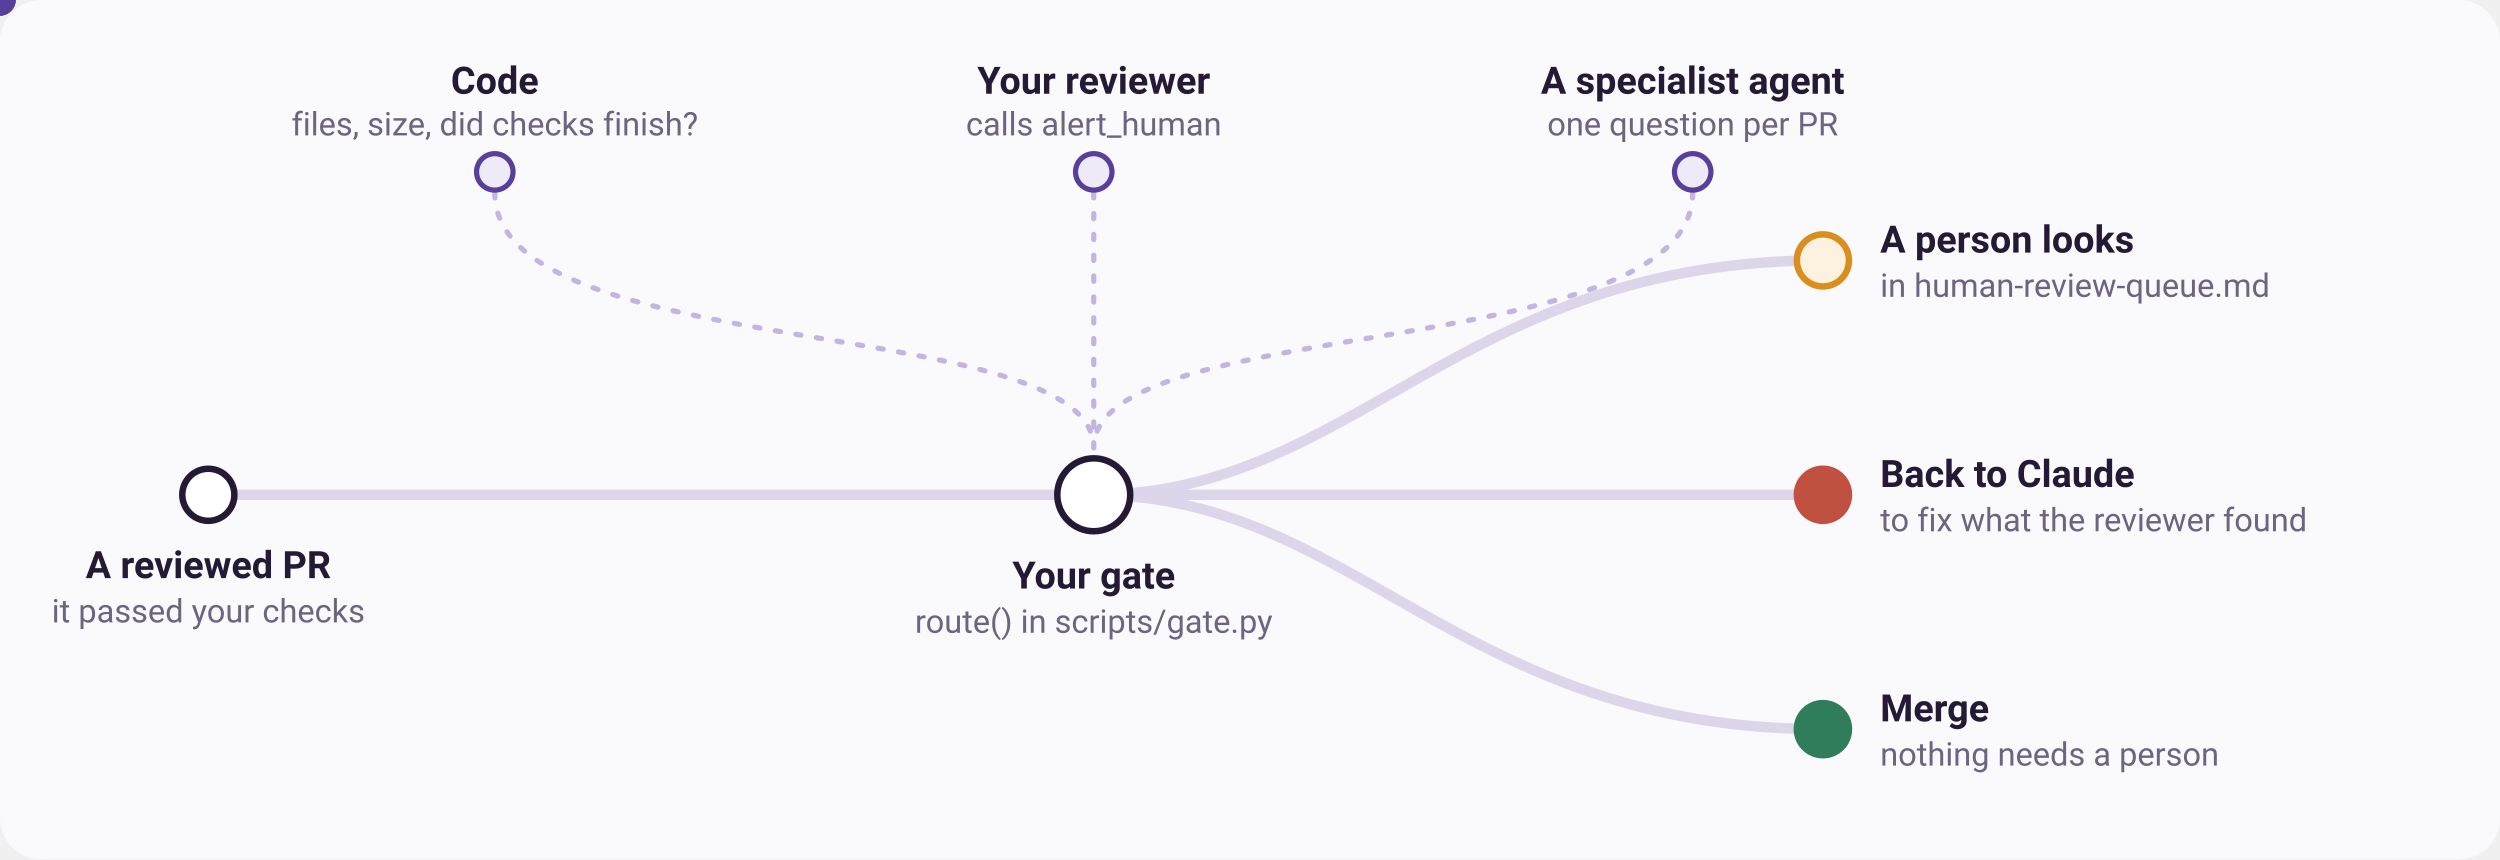
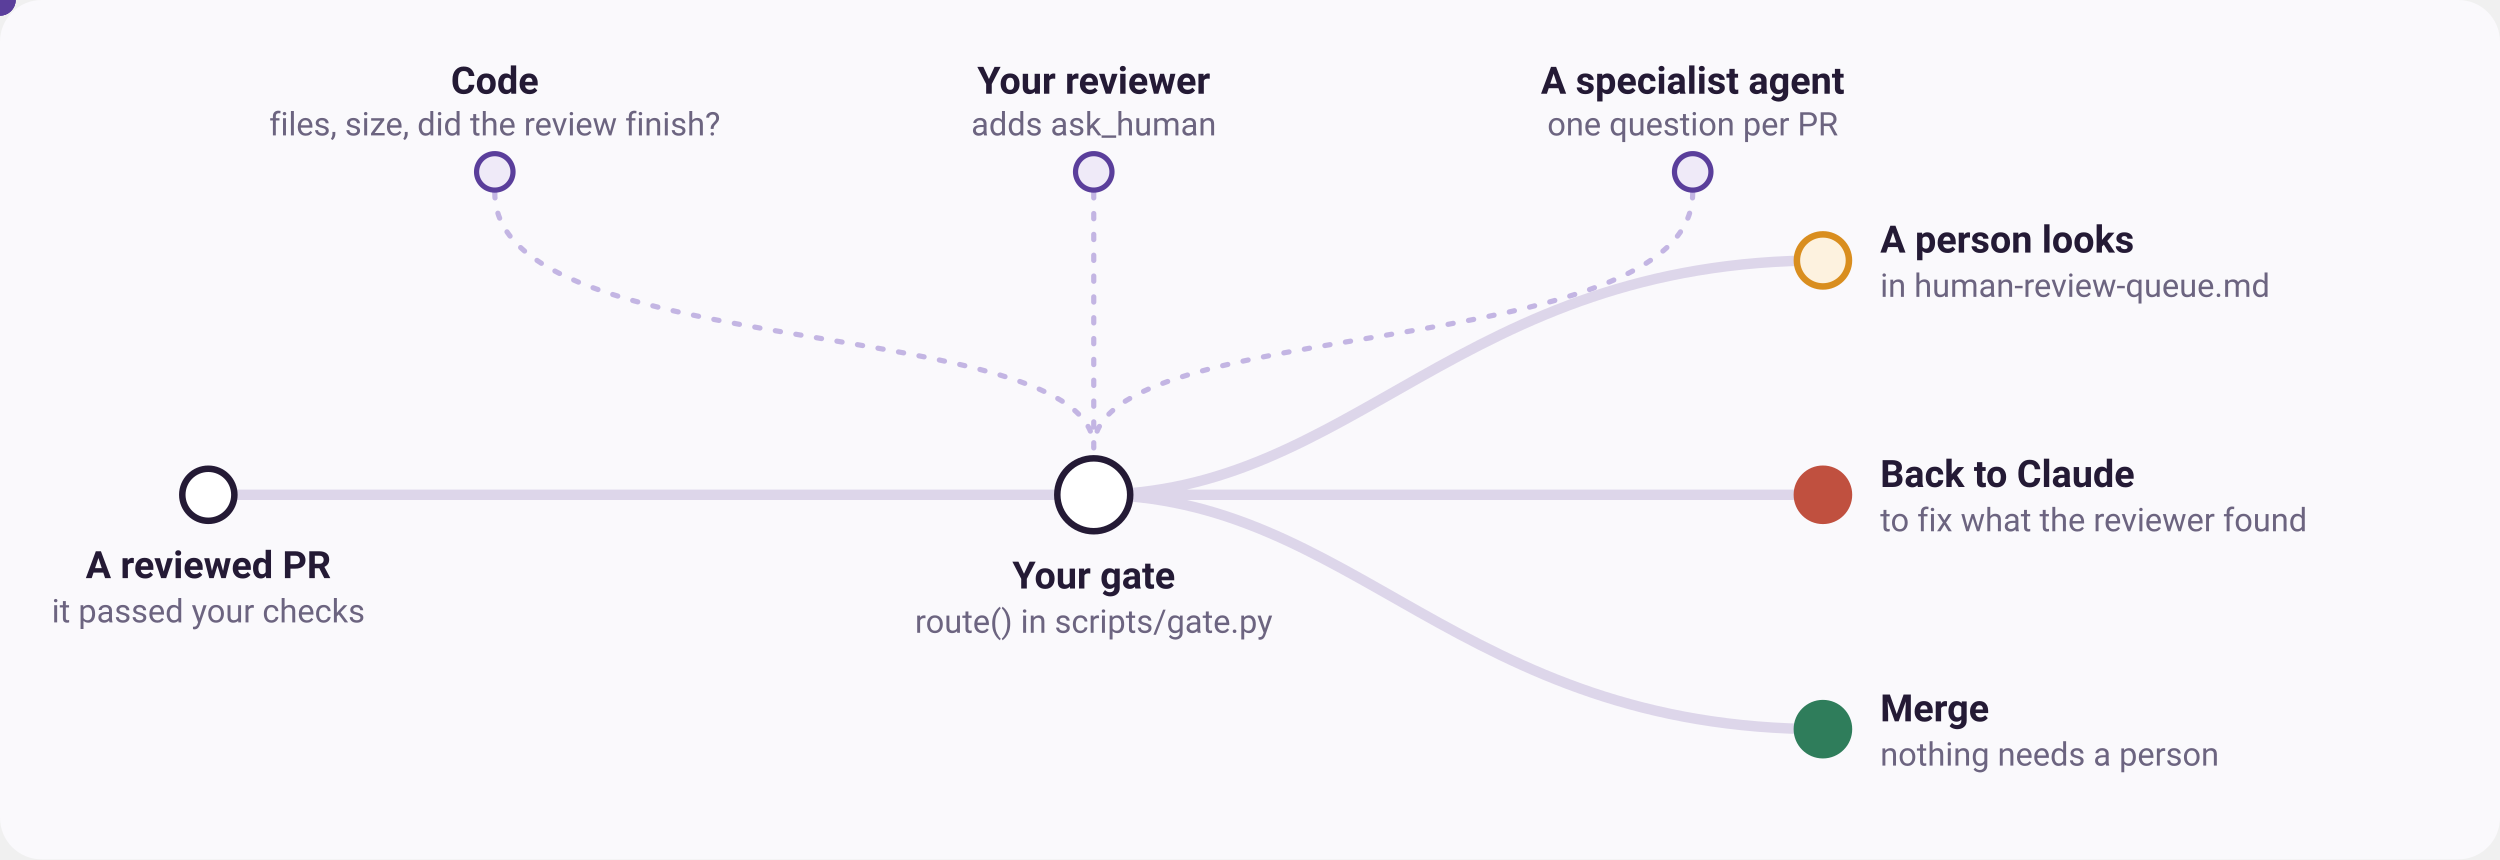
<svg xmlns="http://www.w3.org/2000/svg" viewBox="0 0 960 330" font-family="system-ui,-apple-system,'Segoe UI',Roboto,sans-serif" role="img" aria-labelledby="title desc">
  <style>
    .t{font-size:14.5px;font-weight:600;fill:#241a35} .s{font-size:12.5px;fill:#6c6480} .m{text-anchor:middle}
    .track{stroke:#ddd6ea;stroke-width:4;stroke-linecap:round;fill:none}
    .feed{stroke:#c3b5e3;stroke-width:2;fill:none;stroke-dasharray:2 6;stroke-linecap:round}
    .stop{fill:#fff;stroke:#241a35;stroke-width:2.5}
  </style>
  <rect width="960" height="330" rx="16" fill="#faf9fc" />
  <path d="M190 74C190 140 420 120 420 172M420 74V172M650 74C650 140 420 120 420 172" class="feed" />
  <circle cx="190" cy="66" r="7" style="fill:#efeaf8;stroke:#5a3e9b;stroke-width:2" />
  <text x="190" y="36" class="t m">Code</text>
-   <text x="190" y="52" class="s m">files, size, did checks finish?</text>
+   <text x="190" y="52" class="s m">files, size, did the review finish?</text>
  <circle cx="420" cy="66" r="7" style="fill:#efeaf8;stroke:#5a3e9b;stroke-width:2" />
  <text x="420" y="36" class="t m">Your reviewer</text>
-   <text x="420" y="52" class="s m">calls alert_human</text>
+   <text x="420" y="52" class="s m">adds ask_human</text>
  <circle cx="650" cy="66" r="7" style="fill:#efeaf8;stroke:#5a3e9b;stroke-width:2" />
  <text x="650" y="36" class="t m">A specialist agent</text>
  <text x="650" y="52" class="s m">one question per PR</text>
  <path d="M80 190H700M420 190C520 190 560 100 700 100M420 190C520 190 560 280 700 280" class="track" />
  <circle r="6" fill="#5a3e9b">
    <animateMotion dur="9s" repeatCount="indefinite" path="M80 190H420C520 190 560 100 700 100" keyPoints="0;0.52;0.52;1;1" keyTimes="0;0.12;0.2;0.3;1" calcMode="linear" />
    <animate attributeName="fill" dur="9s" repeatCount="indefinite" values="#5a3e9b;#5a3e9b;#d98e1f;#d98e1f" keyTimes="0;0.18;0.2;1" />
    <animate attributeName="opacity" dur="9s" repeatCount="indefinite" values="1;1;0;0" keyTimes="0;0.3;0.31;1" />
  </circle>
  <circle r="6" fill="#5a3e9b">
    <animateMotion dur="9s" begin="-6s" repeatCount="indefinite" path="M80 190H700" keyPoints="0;0.548;0.548;1;1" keyTimes="0;0.12;0.2;0.3;1" calcMode="linear" />
    <animate attributeName="fill" begin="-6s" dur="9s" repeatCount="indefinite" values="#5a3e9b;#5a3e9b;#c0503f;#c0503f" keyTimes="0;0.18;0.2;1" />
    <animate attributeName="opacity" begin="-6s" dur="9s" repeatCount="indefinite" values="1;1;0;0" keyTimes="0;0.3;0.31;1" />
  </circle>
  <circle r="6" fill="#5a3e9b">
    <animateMotion dur="9s" begin="-3s" repeatCount="indefinite" path="M80 190H420C520 190 560 280 700 280" keyPoints="0;0.52;0.52;1;1" keyTimes="0;0.12;0.2;0.3;1" calcMode="linear" />
    <animate attributeName="fill" begin="-3s" dur="9s" repeatCount="indefinite" values="#5a3e9b;#5a3e9b;#2f7d5b;#2f7d5b" keyTimes="0;0.18;0.2;1" />
    <animate attributeName="opacity" begin="-3s" dur="9s" repeatCount="indefinite" values="1;1;0;0" keyTimes="0;0.3;0.31;1" />
  </circle>
  <circle cx="80" cy="190" r="10" class="stop" />
  <text x="80" y="222" class="t m">A reviewed PR</text>
  <text x="80" y="239" class="s m">it passed your checks</text>
  <circle cx="420" cy="190" r="14" class="stop" />
  <text x="420" y="226" class="t m">Your gate</text>
  <text x="420" y="243" class="s m">route() in scripts/gate.py</text>
  <circle cx="700" cy="100" r="10" style="fill:#fdf2df;stroke:#d98e1f;stroke-width:2.5" />
  <text x="722" y="97" class="t">A person looks</text>
  <text x="722" y="114" class="s">in human-review-queue.md</text>
  <circle cx="700" cy="190" r="10" style="fill:#c0503f;stroke:#c0503f;stroke-width:2.5" />
  <text x="722" y="187" class="t">Back to Claude</text>
  <text x="722" y="204" class="s">to fix what the reviewer found</text>
  <circle cx="700" cy="280" r="10" style="fill:#2f7d5b;stroke:#2f7d5b;stroke-width:2.5" />
  <text x="722" y="277" class="t">Merge</text>
  <text x="722" y="294" class="s">nothing needs a person</text>
</svg>
